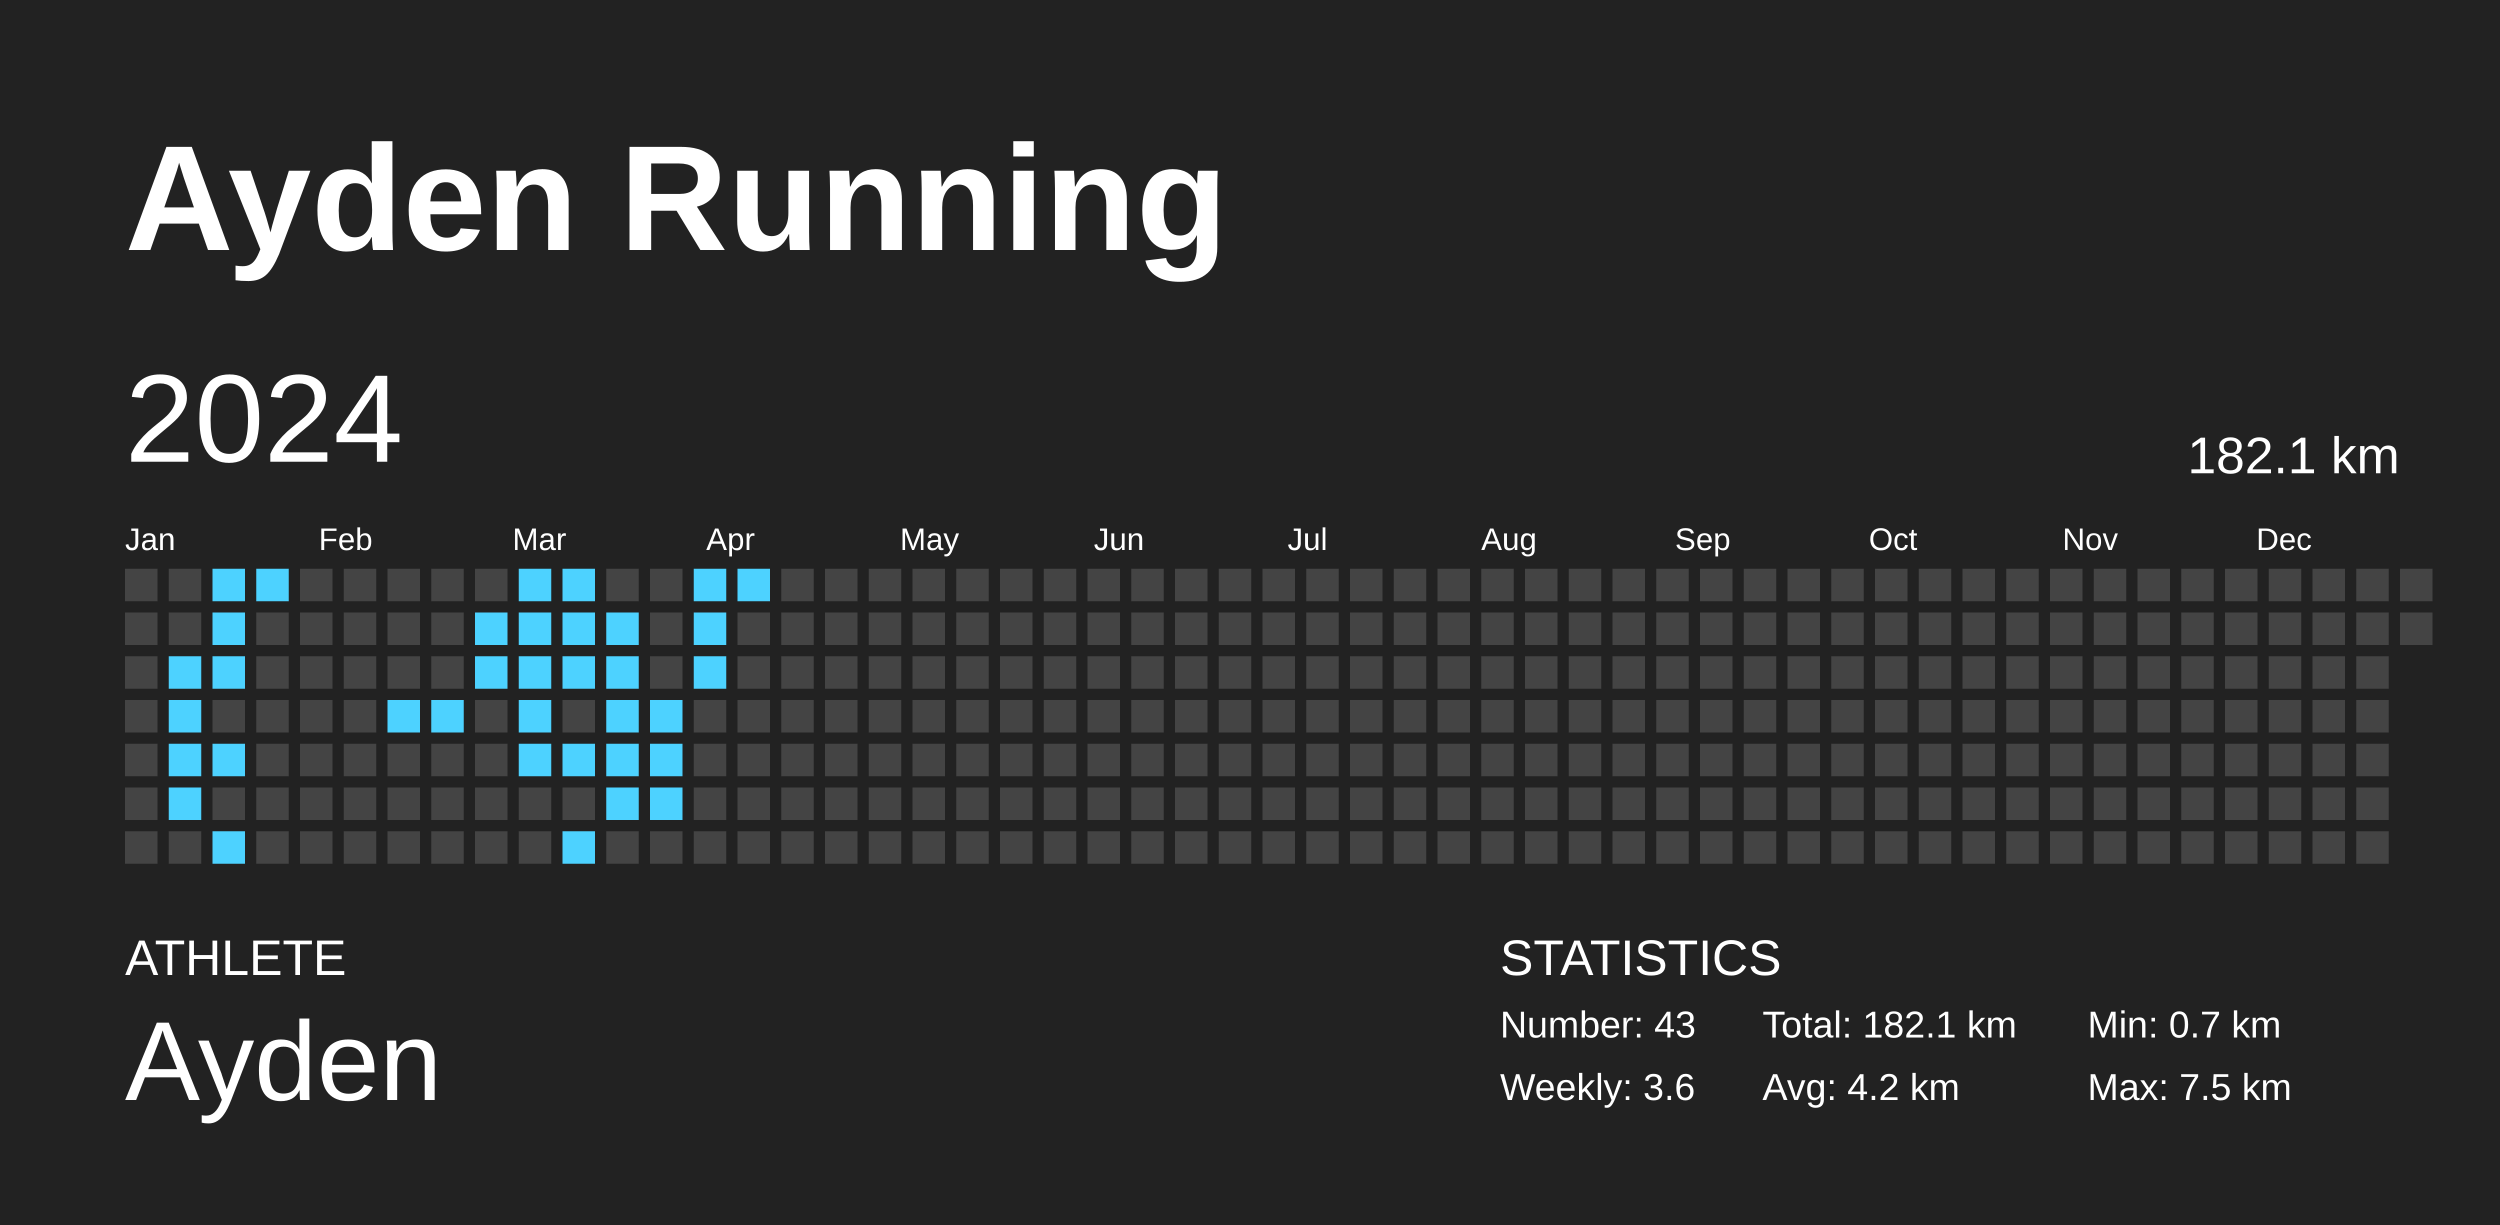
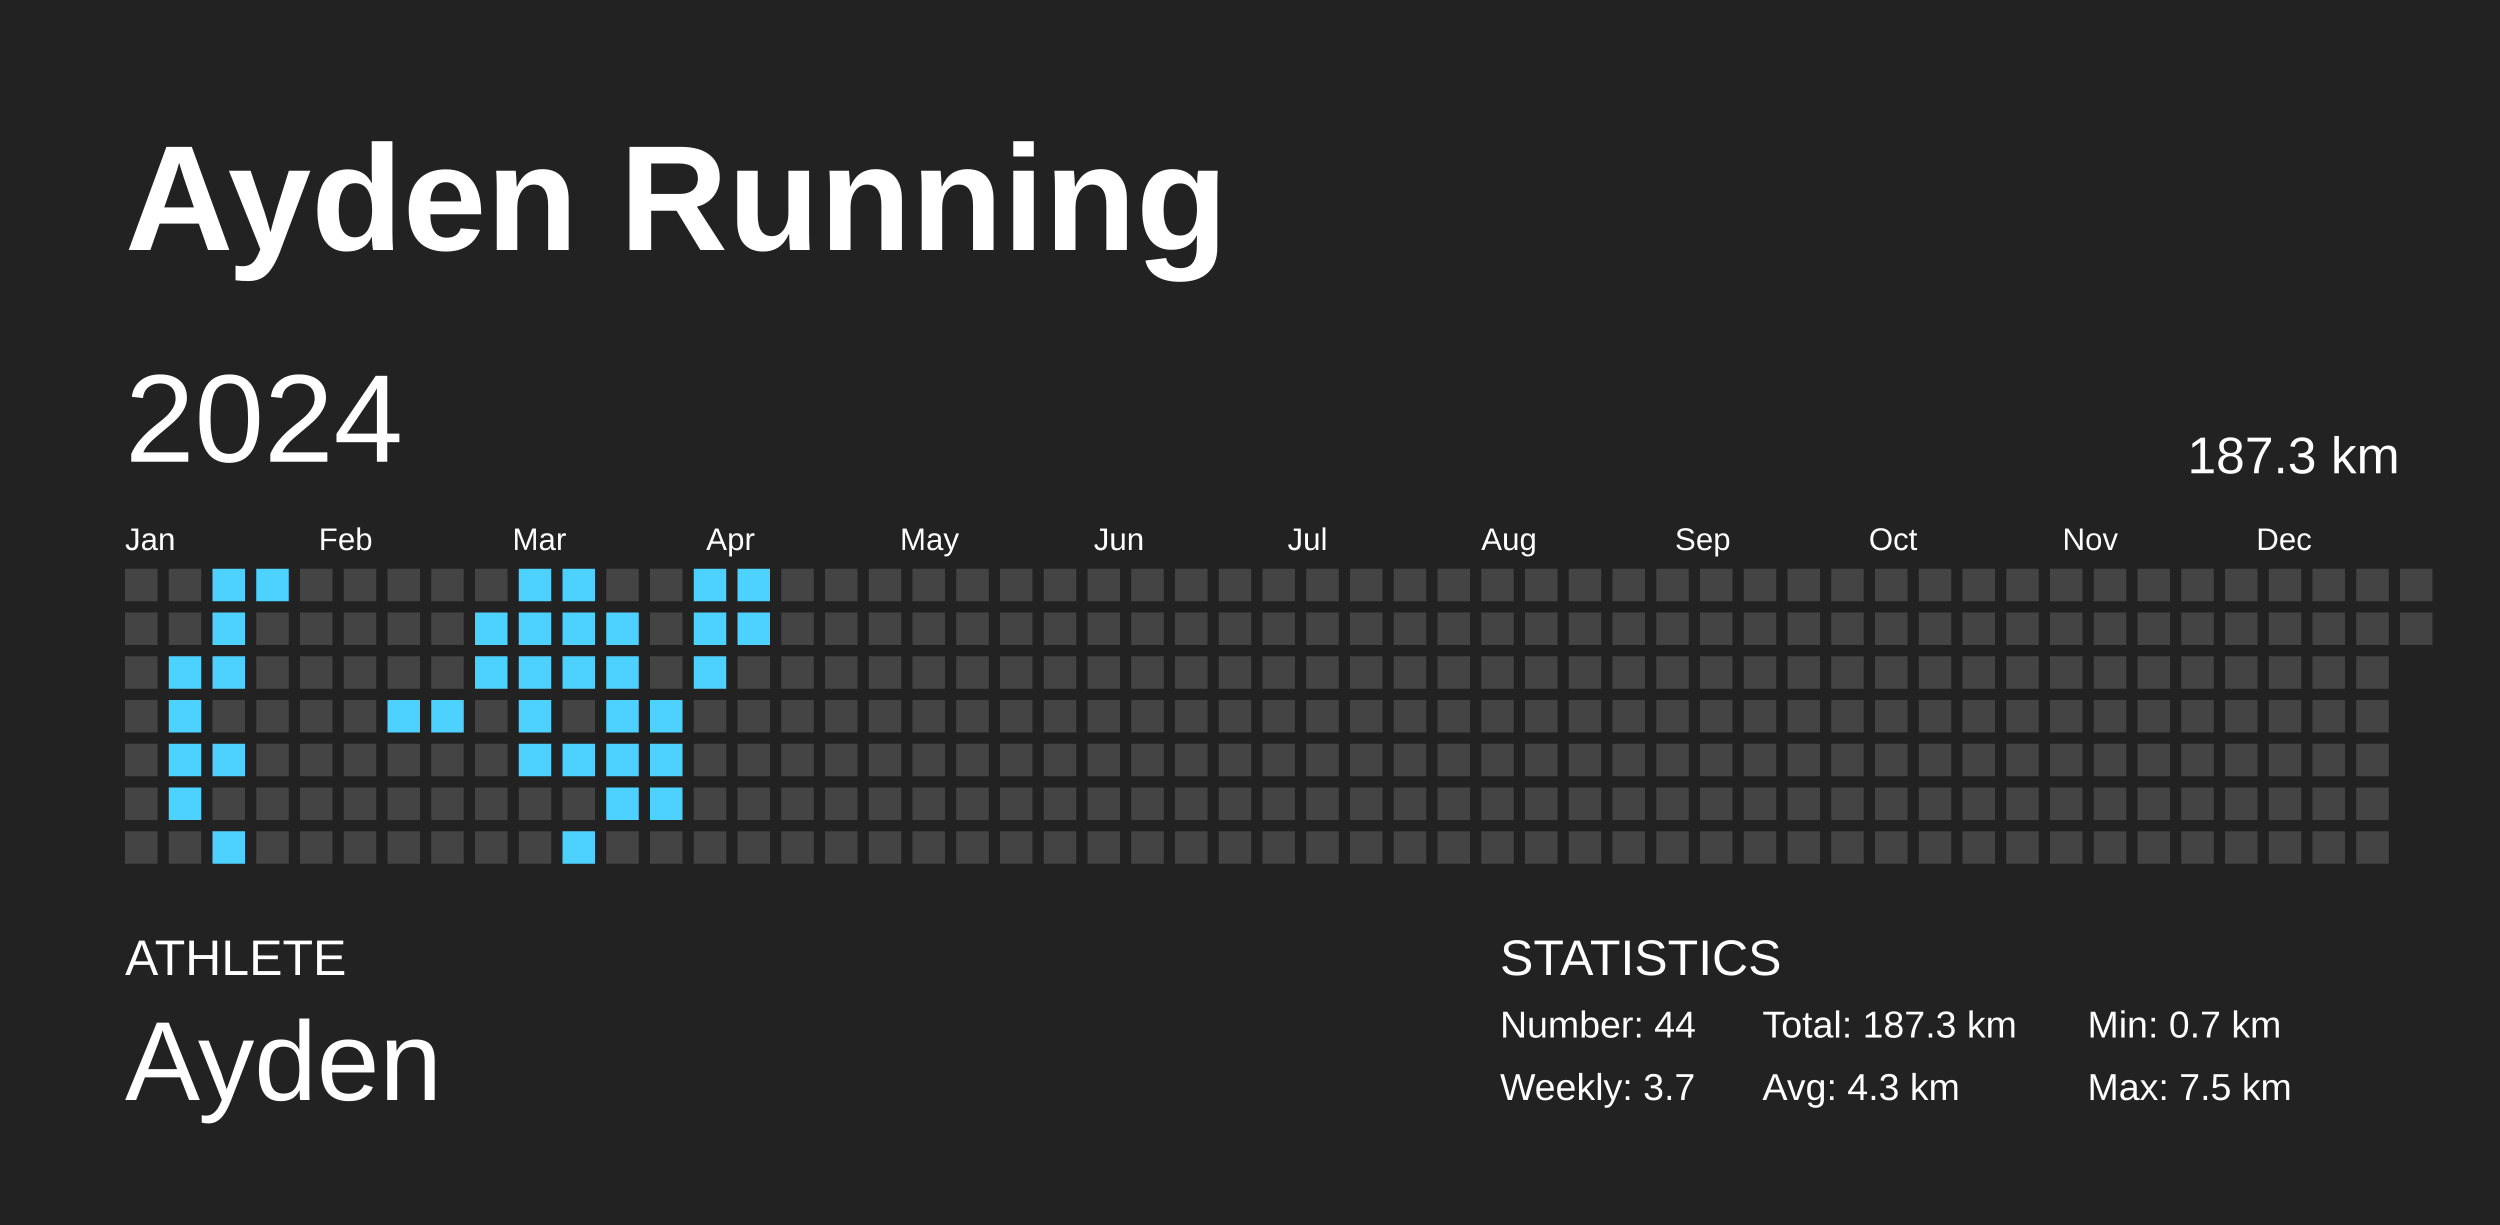
<svg xmlns="http://www.w3.org/2000/svg" baseProfile="full" height="98mm" version="1.1" viewBox="0,0,200,98" width="200mm">
  <defs />
  <rect fill="#222222" height="98" width="200" x="0" y="0" />
  <text fill="#FFFFFF" style="font-size:12px; font-family:Arial; font-weight:bold;" x="10" y="20">Ayden Running</text>
  <text fill="#FFFFFF" style="font-size:4px; font-family:Arial" x="10" y="78">ATHLETE</text>
  <text fill="#FFFFFF" style="font-size:9px; font-family:Arial" x="10" y="88">Ayden</text>
  <text fill="#FFFFFF" style="font-size:4px; font-family:Arial" x="120" y="78">STATISTICS</text>
-   <text fill="#FFFFFF" style="font-size:3px; font-family:Arial" x="120" y="83">Number: 43</text>
-   <text fill="#FFFFFF" style="font-size:3px; font-family:Arial" x="120" y="88">Weekly: 3.6</text>
-   <text fill="#FFFFFF" style="font-size:3px; font-family:Arial" x="141" y="83">Total: 182.1 km</text>
-   <text fill="#FFFFFF" style="font-size:3px; font-family:Arial" x="141" y="88">Avg: 4.2 km</text>
+   <text fill="#FFFFFF" style="font-size:3px; font-family:Arial" x="120" y="83">Number: 44</text>
+   <text fill="#FFFFFF" style="font-size:3px; font-family:Arial" x="120" y="88">Weekly: 3.7</text>
+   <text fill="#FFFFFF" style="font-size:3px; font-family:Arial" x="141" y="83">Total: 187.3 km</text>
+   <text fill="#FFFFFF" style="font-size:3px; font-family:Arial" x="141" y="88">Avg: 4.3 km</text>
  <text fill="#FFFFFF" style="font-size:3px; font-family:Arial" x="167" y="83">Min: 0.7 km</text>
  <text fill="#FFFFFF" style="font-size:3px; font-family:Arial" x="167" y="88">Max: 7.5 km</text>
  <text dominant-baseline="hanging" fill="#FFFFFF" style="font-size:10.0px; font-family:Arial;" x="10" y="30">2024</text>
-   <text dominant-baseline="hanging" fill="#FFFFFF" style="font-size:4.125px; font-family:Arial;" x="175" y="35">182.1 km</text>
+   <text dominant-baseline="hanging" fill="#FFFFFF" style="font-size:4.125px; font-family:Arial;" x="175" y="35">187.3 km</text>
  <text fill="#FFFFFF" style="font-size:2.5px; font-family:Arial" x="10.0" y="44">Jan</text>
  <text fill="#FFFFFF" style="font-size:2.5px; font-family:Arial" x="25.5" y="44">Feb</text>
  <text fill="#FFFFFF" style="font-size:2.5px; font-family:Arial" x="41.0" y="44">Mar</text>
  <text fill="#FFFFFF" style="font-size:2.5px; font-family:Arial" x="56.5" y="44">Apr</text>
  <text fill="#FFFFFF" style="font-size:2.5px; font-family:Arial" x="72.0" y="44">May</text>
  <text fill="#FFFFFF" style="font-size:2.5px; font-family:Arial" x="87.5" y="44">Jun</text>
  <text fill="#FFFFFF" style="font-size:2.5px; font-family:Arial" x="103.0" y="44">Jul</text>
  <text fill="#FFFFFF" style="font-size:2.5px; font-family:Arial" x="118.5" y="44">Aug</text>
  <text fill="#FFFFFF" style="font-size:2.5px; font-family:Arial" x="134.0" y="44">Sep</text>
  <text fill="#FFFFFF" style="font-size:2.5px; font-family:Arial" x="149.5" y="44">Oct</text>
  <text fill="#FFFFFF" style="font-size:2.5px; font-family:Arial" x="165.0" y="44">Nov</text>
  <text fill="#FFFFFF" style="font-size:2.5px; font-family:Arial" x="180.5" y="44">Dec</text>
  <rect fill="#444444" height="2.6" width="2.6" x="10.0" y="45.5" />
  <rect fill="#444444" height="2.6" width="2.6" x="10.0" y="49.0" />
  <rect fill="#444444" height="2.6" width="2.6" x="10.0" y="52.5" />
  <rect fill="#444444" height="2.6" width="2.6" x="10.0" y="56.0" />
  <rect fill="#444444" height="2.6" width="2.6" x="10.0" y="59.5" />
  <rect fill="#444444" height="2.6" width="2.6" x="10.0" y="63.0" />
  <rect fill="#444444" height="2.6" width="2.6" x="10.0" y="66.5" />
  <rect fill="#444444" height="2.6" width="2.6" x="13.5" y="45.5" />
  <rect fill="#444444" height="2.6" width="2.6" x="13.5" y="49.0" />
  <rect fill="#4dd2ff" height="2.6" width="2.6" x="13.5" y="52.5" />
  <rect fill="#4dd2ff" height="2.6" width="2.6" x="13.5" y="56.0" />
  <rect fill="#4dd2ff" height="2.6" width="2.6" x="13.5" y="59.5" />
  <rect fill="#4dd2ff" height="2.6" width="2.6" x="13.5" y="63.0" />
  <rect fill="#444444" height="2.6" width="2.6" x="13.5" y="66.5" />
  <rect fill="#4dd2ff" height="2.6" width="2.6" x="17.0" y="45.5" />
  <rect fill="#4dd2ff" height="2.6" width="2.6" x="17.0" y="49.0" />
  <rect fill="#4dd2ff" height="2.6" width="2.6" x="17.0" y="52.5" />
  <rect fill="#444444" height="2.6" width="2.6" x="17.0" y="56.0" />
  <rect fill="#4dd2ff" height="2.6" width="2.6" x="17.0" y="59.5" />
  <rect fill="#444444" height="2.6" width="2.6" x="17.0" y="63.0" />
  <rect fill="#4dd2ff" height="2.6" width="2.6" x="17.0" y="66.5" />
  <rect fill="#4dd2ff" height="2.6" width="2.6" x="20.5" y="45.5" />
  <rect fill="#444444" height="2.6" width="2.6" x="20.5" y="49.0" />
  <rect fill="#444444" height="2.6" width="2.6" x="20.5" y="52.5" />
  <rect fill="#444444" height="2.6" width="2.6" x="20.5" y="56.0" />
  <rect fill="#444444" height="2.6" width="2.6" x="20.5" y="59.5" />
  <rect fill="#444444" height="2.6" width="2.6" x="20.5" y="63.0" />
  <rect fill="#444444" height="2.6" width="2.6" x="20.5" y="66.5" />
  <rect fill="#444444" height="2.6" width="2.6" x="24.0" y="45.5" />
  <rect fill="#444444" height="2.6" width="2.6" x="24.0" y="49.0" />
  <rect fill="#444444" height="2.6" width="2.6" x="24.0" y="52.5" />
  <rect fill="#444444" height="2.6" width="2.6" x="24.0" y="56.0" />
  <rect fill="#444444" height="2.6" width="2.6" x="24.0" y="59.5" />
  <rect fill="#444444" height="2.6" width="2.6" x="24.0" y="63.0" />
  <rect fill="#444444" height="2.6" width="2.6" x="24.0" y="66.5" />
  <rect fill="#444444" height="2.6" width="2.6" x="27.5" y="45.5" />
  <rect fill="#444444" height="2.6" width="2.6" x="27.5" y="49.0" />
  <rect fill="#444444" height="2.6" width="2.6" x="27.5" y="52.5" />
  <rect fill="#444444" height="2.6" width="2.6" x="27.5" y="56.0" />
  <rect fill="#444444" height="2.6" width="2.6" x="27.5" y="59.5" />
  <rect fill="#444444" height="2.6" width="2.6" x="27.5" y="63.0" />
  <rect fill="#444444" height="2.6" width="2.6" x="27.5" y="66.5" />
  <rect fill="#444444" height="2.6" width="2.6" x="31.0" y="45.5" />
  <rect fill="#444444" height="2.6" width="2.6" x="31.0" y="49.0" />
  <rect fill="#444444" height="2.6" width="2.6" x="31.0" y="52.5" />
  <rect fill="#4dd2ff" height="2.6" width="2.6" x="31.0" y="56.0" />
  <rect fill="#444444" height="2.6" width="2.6" x="31.0" y="59.5" />
  <rect fill="#444444" height="2.6" width="2.6" x="31.0" y="63.0" />
  <rect fill="#444444" height="2.6" width="2.6" x="31.0" y="66.5" />
  <rect fill="#444444" height="2.6" width="2.6" x="34.5" y="45.5" />
  <rect fill="#444444" height="2.6" width="2.6" x="34.5" y="49.0" />
  <rect fill="#444444" height="2.6" width="2.6" x="34.5" y="52.5" />
  <rect fill="#4dd2ff" height="2.6" width="2.6" x="34.5" y="56.0" />
  <rect fill="#444444" height="2.6" width="2.6" x="34.5" y="59.5" />
  <rect fill="#444444" height="2.6" width="2.6" x="34.5" y="63.0" />
  <rect fill="#444444" height="2.6" width="2.6" x="34.5" y="66.5" />
  <rect fill="#444444" height="2.6" width="2.6" x="38.0" y="45.5" />
  <rect fill="#4dd2ff" height="2.6" width="2.6" x="38.0" y="49.0" />
  <rect fill="#4dd2ff" height="2.6" width="2.6" x="38.0" y="52.5" />
  <rect fill="#444444" height="2.6" width="2.6" x="38.0" y="56.0" />
  <rect fill="#444444" height="2.6" width="2.6" x="38.0" y="59.5" />
  <rect fill="#444444" height="2.6" width="2.6" x="38.0" y="63.0" />
  <rect fill="#444444" height="2.6" width="2.6" x="38.0" y="66.5" />
  <rect fill="#4dd2ff" height="2.6" width="2.6" x="41.5" y="45.5" />
  <rect fill="#4dd2ff" height="2.6" width="2.6" x="41.5" y="49.0" />
  <rect fill="#4dd2ff" height="2.6" width="2.6" x="41.5" y="52.5" />
  <rect fill="#4dd2ff" height="2.6" width="2.6" x="41.5" y="56.0" />
  <rect fill="#4dd2ff" height="2.6" width="2.6" x="41.5" y="59.5" />
  <rect fill="#444444" height="2.6" width="2.6" x="41.5" y="63.0" />
  <rect fill="#444444" height="2.6" width="2.6" x="41.5" y="66.5" />
  <rect fill="#4dd2ff" height="2.6" width="2.6" x="45.0" y="45.5" />
  <rect fill="#4dd2ff" height="2.6" width="2.6" x="45.0" y="49.0" />
  <rect fill="#4dd2ff" height="2.6" width="2.6" x="45.0" y="52.5" />
  <rect fill="#444444" height="2.6" width="2.6" x="45.0" y="56.0" />
  <rect fill="#4dd2ff" height="2.6" width="2.6" x="45.0" y="59.5" />
  <rect fill="#444444" height="2.6" width="2.6" x="45.0" y="63.0" />
  <rect fill="#4dd2ff" height="2.6" width="2.6" x="45.0" y="66.5" />
  <rect fill="#444444" height="2.6" width="2.6" x="48.5" y="45.5" />
  <rect fill="#4dd2ff" height="2.6" width="2.6" x="48.5" y="49.0" />
  <rect fill="#4dd2ff" height="2.6" width="2.6" x="48.5" y="52.5" />
  <rect fill="#4dd2ff" height="2.6" width="2.6" x="48.5" y="56.0" />
  <rect fill="#4dd2ff" height="2.6" width="2.6" x="48.5" y="59.5" />
  <rect fill="#4dd2ff" height="2.6" width="2.6" x="48.5" y="63.0" />
  <rect fill="#444444" height="2.6" width="2.6" x="48.5" y="66.5" />
  <rect fill="#444444" height="2.6" width="2.6" x="52.0" y="45.5" />
  <rect fill="#444444" height="2.6" width="2.6" x="52.0" y="49.0" />
  <rect fill="#444444" height="2.6" width="2.6" x="52.0" y="52.5" />
  <rect fill="#4dd2ff" height="2.6" width="2.6" x="52.0" y="56.0" />
  <rect fill="#4dd2ff" height="2.6" width="2.6" x="52.0" y="59.5" />
  <rect fill="#4dd2ff" height="2.6" width="2.6" x="52.0" y="63.0" />
  <rect fill="#444444" height="2.6" width="2.6" x="52.0" y="66.5" />
  <rect fill="#4dd2ff" height="2.6" width="2.6" x="55.5" y="45.5" />
  <rect fill="#4dd2ff" height="2.6" width="2.6" x="55.5" y="49.0" />
  <rect fill="#4dd2ff" height="2.6" width="2.6" x="55.5" y="52.5" />
  <rect fill="#444444" height="2.6" width="2.6" x="55.5" y="56.0" />
  <rect fill="#444444" height="2.6" width="2.6" x="55.5" y="59.5" />
  <rect fill="#444444" height="2.6" width="2.6" x="55.5" y="63.0" />
  <rect fill="#444444" height="2.6" width="2.6" x="55.5" y="66.5" />
  <rect fill="#4dd2ff" height="2.6" width="2.6" x="59.0" y="45.5" />
-   <rect fill="#444444" height="2.6" width="2.6" x="59.0" y="49.0" />
+   <rect fill="#4dd2ff" height="2.6" width="2.6" x="59.0" y="49.0" />
  <rect fill="#444444" height="2.6" width="2.6" x="59.0" y="52.5" />
  <rect fill="#444444" height="2.6" width="2.6" x="59.0" y="56.0" />
  <rect fill="#444444" height="2.6" width="2.6" x="59.0" y="59.5" />
  <rect fill="#444444" height="2.6" width="2.6" x="59.0" y="63.0" />
  <rect fill="#444444" height="2.6" width="2.6" x="59.0" y="66.5" />
  <rect fill="#444444" height="2.6" width="2.6" x="62.5" y="45.5" />
  <rect fill="#444444" height="2.6" width="2.6" x="62.5" y="49.0" />
  <rect fill="#444444" height="2.6" width="2.6" x="62.5" y="52.5" />
  <rect fill="#444444" height="2.6" width="2.6" x="62.5" y="56.0" />
  <rect fill="#444444" height="2.6" width="2.6" x="62.5" y="59.5" />
  <rect fill="#444444" height="2.6" width="2.6" x="62.5" y="63.0" />
  <rect fill="#444444" height="2.6" width="2.6" x="62.5" y="66.5" />
  <rect fill="#444444" height="2.6" width="2.6" x="66.0" y="45.5" />
  <rect fill="#444444" height="2.6" width="2.6" x="66.0" y="49.0" />
  <rect fill="#444444" height="2.6" width="2.6" x="66.0" y="52.5" />
  <rect fill="#444444" height="2.6" width="2.6" x="66.0" y="56.0" />
  <rect fill="#444444" height="2.6" width="2.6" x="66.0" y="59.5" />
  <rect fill="#444444" height="2.6" width="2.6" x="66.0" y="63.0" />
  <rect fill="#444444" height="2.6" width="2.6" x="66.0" y="66.5" />
  <rect fill="#444444" height="2.6" width="2.6" x="69.5" y="45.5" />
  <rect fill="#444444" height="2.6" width="2.6" x="69.5" y="49.0" />
  <rect fill="#444444" height="2.6" width="2.6" x="69.5" y="52.5" />
  <rect fill="#444444" height="2.6" width="2.6" x="69.5" y="56.0" />
  <rect fill="#444444" height="2.6" width="2.6" x="69.5" y="59.5" />
  <rect fill="#444444" height="2.6" width="2.6" x="69.5" y="63.0" />
  <rect fill="#444444" height="2.6" width="2.6" x="69.5" y="66.5" />
  <rect fill="#444444" height="2.6" width="2.6" x="73.0" y="45.5" />
  <rect fill="#444444" height="2.6" width="2.6" x="73.0" y="49.0" />
  <rect fill="#444444" height="2.6" width="2.6" x="73.0" y="52.5" />
  <rect fill="#444444" height="2.6" width="2.6" x="73.0" y="56.0" />
  <rect fill="#444444" height="2.6" width="2.6" x="73.0" y="59.5" />
  <rect fill="#444444" height="2.6" width="2.6" x="73.0" y="63.0" />
  <rect fill="#444444" height="2.6" width="2.6" x="73.0" y="66.5" />
  <rect fill="#444444" height="2.6" width="2.6" x="76.5" y="45.5" />
  <rect fill="#444444" height="2.6" width="2.6" x="76.5" y="49.0" />
  <rect fill="#444444" height="2.6" width="2.6" x="76.5" y="52.5" />
  <rect fill="#444444" height="2.6" width="2.6" x="76.5" y="56.0" />
  <rect fill="#444444" height="2.6" width="2.6" x="76.5" y="59.5" />
  <rect fill="#444444" height="2.6" width="2.6" x="76.5" y="63.0" />
  <rect fill="#444444" height="2.6" width="2.6" x="76.5" y="66.5" />
  <rect fill="#444444" height="2.6" width="2.6" x="80.0" y="45.5" />
  <rect fill="#444444" height="2.6" width="2.6" x="80.0" y="49.0" />
  <rect fill="#444444" height="2.6" width="2.6" x="80.0" y="52.5" />
  <rect fill="#444444" height="2.6" width="2.6" x="80.0" y="56.0" />
  <rect fill="#444444" height="2.6" width="2.6" x="80.0" y="59.5" />
  <rect fill="#444444" height="2.6" width="2.6" x="80.0" y="63.0" />
  <rect fill="#444444" height="2.6" width="2.6" x="80.0" y="66.5" />
  <rect fill="#444444" height="2.6" width="2.6" x="83.5" y="45.5" />
  <rect fill="#444444" height="2.6" width="2.6" x="83.5" y="49.0" />
  <rect fill="#444444" height="2.6" width="2.6" x="83.5" y="52.5" />
  <rect fill="#444444" height="2.6" width="2.6" x="83.5" y="56.0" />
  <rect fill="#444444" height="2.6" width="2.6" x="83.5" y="59.5" />
  <rect fill="#444444" height="2.6" width="2.6" x="83.5" y="63.0" />
  <rect fill="#444444" height="2.6" width="2.6" x="83.5" y="66.5" />
  <rect fill="#444444" height="2.6" width="2.6" x="87.0" y="45.5" />
  <rect fill="#444444" height="2.6" width="2.6" x="87.0" y="49.0" />
  <rect fill="#444444" height="2.6" width="2.6" x="87.0" y="52.5" />
  <rect fill="#444444" height="2.6" width="2.6" x="87.0" y="56.0" />
  <rect fill="#444444" height="2.6" width="2.6" x="87.0" y="59.5" />
  <rect fill="#444444" height="2.6" width="2.6" x="87.0" y="63.0" />
  <rect fill="#444444" height="2.6" width="2.6" x="87.0" y="66.5" />
  <rect fill="#444444" height="2.6" width="2.6" x="90.5" y="45.5" />
  <rect fill="#444444" height="2.6" width="2.6" x="90.5" y="49.0" />
  <rect fill="#444444" height="2.6" width="2.6" x="90.5" y="52.5" />
  <rect fill="#444444" height="2.6" width="2.6" x="90.5" y="56.0" />
  <rect fill="#444444" height="2.6" width="2.6" x="90.5" y="59.5" />
  <rect fill="#444444" height="2.6" width="2.6" x="90.5" y="63.0" />
  <rect fill="#444444" height="2.6" width="2.6" x="90.5" y="66.5" />
  <rect fill="#444444" height="2.6" width="2.6" x="94.0" y="45.5" />
  <rect fill="#444444" height="2.6" width="2.6" x="94.0" y="49.0" />
  <rect fill="#444444" height="2.6" width="2.6" x="94.0" y="52.5" />
  <rect fill="#444444" height="2.6" width="2.6" x="94.0" y="56.0" />
  <rect fill="#444444" height="2.6" width="2.6" x="94.0" y="59.5" />
  <rect fill="#444444" height="2.6" width="2.6" x="94.0" y="63.0" />
  <rect fill="#444444" height="2.6" width="2.6" x="94.0" y="66.5" />
  <rect fill="#444444" height="2.6" width="2.6" x="97.5" y="45.5" />
  <rect fill="#444444" height="2.6" width="2.6" x="97.5" y="49.0" />
  <rect fill="#444444" height="2.6" width="2.6" x="97.5" y="52.5" />
  <rect fill="#444444" height="2.6" width="2.6" x="97.5" y="56.0" />
  <rect fill="#444444" height="2.6" width="2.6" x="97.5" y="59.5" />
  <rect fill="#444444" height="2.6" width="2.6" x="97.5" y="63.0" />
  <rect fill="#444444" height="2.6" width="2.6" x="97.5" y="66.5" />
  <rect fill="#444444" height="2.6" width="2.6" x="101.0" y="45.5" />
  <rect fill="#444444" height="2.6" width="2.6" x="101.0" y="49.0" />
  <rect fill="#444444" height="2.6" width="2.6" x="101.0" y="52.5" />
  <rect fill="#444444" height="2.6" width="2.6" x="101.0" y="56.0" />
  <rect fill="#444444" height="2.6" width="2.6" x="101.0" y="59.5" />
  <rect fill="#444444" height="2.6" width="2.6" x="101.0" y="63.0" />
  <rect fill="#444444" height="2.6" width="2.6" x="101.0" y="66.5" />
  <rect fill="#444444" height="2.6" width="2.6" x="104.5" y="45.5" />
  <rect fill="#444444" height="2.6" width="2.6" x="104.5" y="49.0" />
  <rect fill="#444444" height="2.6" width="2.6" x="104.5" y="52.5" />
  <rect fill="#444444" height="2.6" width="2.6" x="104.5" y="56.0" />
  <rect fill="#444444" height="2.6" width="2.6" x="104.5" y="59.5" />
  <rect fill="#444444" height="2.6" width="2.6" x="104.5" y="63.0" />
  <rect fill="#444444" height="2.6" width="2.6" x="104.5" y="66.5" />
  <rect fill="#444444" height="2.6" width="2.6" x="108.0" y="45.5" />
  <rect fill="#444444" height="2.6" width="2.6" x="108.0" y="49.0" />
  <rect fill="#444444" height="2.6" width="2.6" x="108.0" y="52.5" />
  <rect fill="#444444" height="2.6" width="2.6" x="108.0" y="56.0" />
  <rect fill="#444444" height="2.6" width="2.6" x="108.0" y="59.5" />
  <rect fill="#444444" height="2.6" width="2.6" x="108.0" y="63.0" />
  <rect fill="#444444" height="2.6" width="2.6" x="108.0" y="66.5" />
  <rect fill="#444444" height="2.6" width="2.6" x="111.5" y="45.5" />
  <rect fill="#444444" height="2.6" width="2.6" x="111.5" y="49.0" />
  <rect fill="#444444" height="2.6" width="2.6" x="111.5" y="52.5" />
  <rect fill="#444444" height="2.6" width="2.6" x="111.5" y="56.0" />
  <rect fill="#444444" height="2.6" width="2.6" x="111.5" y="59.5" />
  <rect fill="#444444" height="2.6" width="2.6" x="111.5" y="63.0" />
  <rect fill="#444444" height="2.6" width="2.6" x="111.5" y="66.5" />
  <rect fill="#444444" height="2.6" width="2.6" x="115.0" y="45.5" />
  <rect fill="#444444" height="2.6" width="2.6" x="115.0" y="49.0" />
  <rect fill="#444444" height="2.6" width="2.6" x="115.0" y="52.5" />
  <rect fill="#444444" height="2.6" width="2.6" x="115.0" y="56.0" />
  <rect fill="#444444" height="2.6" width="2.6" x="115.0" y="59.5" />
  <rect fill="#444444" height="2.6" width="2.6" x="115.0" y="63.0" />
  <rect fill="#444444" height="2.6" width="2.6" x="115.0" y="66.5" />
  <rect fill="#444444" height="2.6" width="2.6" x="118.5" y="45.5" />
  <rect fill="#444444" height="2.6" width="2.6" x="118.5" y="49.0" />
  <rect fill="#444444" height="2.6" width="2.6" x="118.5" y="52.5" />
  <rect fill="#444444" height="2.6" width="2.6" x="118.5" y="56.0" />
  <rect fill="#444444" height="2.6" width="2.6" x="118.5" y="59.5" />
  <rect fill="#444444" height="2.6" width="2.6" x="118.5" y="63.0" />
  <rect fill="#444444" height="2.6" width="2.6" x="118.5" y="66.5" />
  <rect fill="#444444" height="2.6" width="2.6" x="122.0" y="45.5" />
  <rect fill="#444444" height="2.6" width="2.6" x="122.0" y="49.0" />
  <rect fill="#444444" height="2.6" width="2.6" x="122.0" y="52.5" />
  <rect fill="#444444" height="2.6" width="2.6" x="122.0" y="56.0" />
  <rect fill="#444444" height="2.6" width="2.6" x="122.0" y="59.5" />
  <rect fill="#444444" height="2.6" width="2.6" x="122.0" y="63.0" />
  <rect fill="#444444" height="2.6" width="2.6" x="122.0" y="66.5" />
  <rect fill="#444444" height="2.6" width="2.6" x="125.5" y="45.5" />
  <rect fill="#444444" height="2.6" width="2.6" x="125.5" y="49.0" />
  <rect fill="#444444" height="2.6" width="2.6" x="125.5" y="52.5" />
  <rect fill="#444444" height="2.6" width="2.6" x="125.5" y="56.0" />
  <rect fill="#444444" height="2.6" width="2.6" x="125.5" y="59.5" />
  <rect fill="#444444" height="2.6" width="2.6" x="125.5" y="63.0" />
  <rect fill="#444444" height="2.6" width="2.6" x="125.5" y="66.5" />
  <rect fill="#444444" height="2.6" width="2.6" x="129.0" y="45.5" />
  <rect fill="#444444" height="2.6" width="2.6" x="129.0" y="49.0" />
  <rect fill="#444444" height="2.6" width="2.6" x="129.0" y="52.5" />
  <rect fill="#444444" height="2.6" width="2.6" x="129.0" y="56.0" />
  <rect fill="#444444" height="2.6" width="2.6" x="129.0" y="59.5" />
  <rect fill="#444444" height="2.6" width="2.6" x="129.0" y="63.0" />
  <rect fill="#444444" height="2.6" width="2.6" x="129.0" y="66.5" />
  <rect fill="#444444" height="2.6" width="2.6" x="132.5" y="45.5" />
  <rect fill="#444444" height="2.6" width="2.6" x="132.5" y="49.0" />
  <rect fill="#444444" height="2.6" width="2.6" x="132.5" y="52.5" />
  <rect fill="#444444" height="2.6" width="2.6" x="132.5" y="56.0" />
  <rect fill="#444444" height="2.6" width="2.6" x="132.5" y="59.5" />
  <rect fill="#444444" height="2.6" width="2.6" x="132.5" y="63.0" />
  <rect fill="#444444" height="2.6" width="2.6" x="132.5" y="66.5" />
  <rect fill="#444444" height="2.6" width="2.6" x="136.0" y="45.5" />
  <rect fill="#444444" height="2.6" width="2.6" x="136.0" y="49.0" />
  <rect fill="#444444" height="2.6" width="2.6" x="136.0" y="52.5" />
  <rect fill="#444444" height="2.6" width="2.6" x="136.0" y="56.0" />
  <rect fill="#444444" height="2.6" width="2.6" x="136.0" y="59.5" />
  <rect fill="#444444" height="2.6" width="2.6" x="136.0" y="63.0" />
  <rect fill="#444444" height="2.6" width="2.6" x="136.0" y="66.5" />
  <rect fill="#444444" height="2.6" width="2.6" x="139.5" y="45.5" />
  <rect fill="#444444" height="2.6" width="2.6" x="139.5" y="49.0" />
  <rect fill="#444444" height="2.6" width="2.6" x="139.5" y="52.5" />
  <rect fill="#444444" height="2.6" width="2.6" x="139.5" y="56.0" />
  <rect fill="#444444" height="2.6" width="2.6" x="139.5" y="59.5" />
  <rect fill="#444444" height="2.6" width="2.6" x="139.5" y="63.0" />
  <rect fill="#444444" height="2.6" width="2.6" x="139.5" y="66.5" />
  <rect fill="#444444" height="2.6" width="2.6" x="143.0" y="45.5" />
  <rect fill="#444444" height="2.6" width="2.6" x="143.0" y="49.0" />
  <rect fill="#444444" height="2.6" width="2.6" x="143.0" y="52.5" />
  <rect fill="#444444" height="2.6" width="2.6" x="143.0" y="56.0" />
  <rect fill="#444444" height="2.6" width="2.6" x="143.0" y="59.5" />
  <rect fill="#444444" height="2.6" width="2.6" x="143.0" y="63.0" />
  <rect fill="#444444" height="2.6" width="2.6" x="143.0" y="66.5" />
  <rect fill="#444444" height="2.6" width="2.6" x="146.5" y="45.5" />
  <rect fill="#444444" height="2.6" width="2.6" x="146.5" y="49.0" />
  <rect fill="#444444" height="2.6" width="2.6" x="146.5" y="52.5" />
  <rect fill="#444444" height="2.6" width="2.6" x="146.5" y="56.0" />
  <rect fill="#444444" height="2.6" width="2.6" x="146.5" y="59.5" />
  <rect fill="#444444" height="2.6" width="2.6" x="146.5" y="63.0" />
  <rect fill="#444444" height="2.6" width="2.6" x="146.5" y="66.5" />
  <rect fill="#444444" height="2.6" width="2.6" x="150.0" y="45.5" />
  <rect fill="#444444" height="2.6" width="2.6" x="150.0" y="49.0" />
  <rect fill="#444444" height="2.6" width="2.6" x="150.0" y="52.5" />
  <rect fill="#444444" height="2.6" width="2.6" x="150.0" y="56.0" />
  <rect fill="#444444" height="2.6" width="2.6" x="150.0" y="59.5" />
  <rect fill="#444444" height="2.6" width="2.6" x="150.0" y="63.0" />
  <rect fill="#444444" height="2.6" width="2.6" x="150.0" y="66.5" />
  <rect fill="#444444" height="2.6" width="2.6" x="153.5" y="45.5" />
  <rect fill="#444444" height="2.6" width="2.6" x="153.5" y="49.0" />
  <rect fill="#444444" height="2.6" width="2.6" x="153.5" y="52.5" />
  <rect fill="#444444" height="2.6" width="2.6" x="153.5" y="56.0" />
  <rect fill="#444444" height="2.6" width="2.6" x="153.5" y="59.5" />
  <rect fill="#444444" height="2.6" width="2.6" x="153.5" y="63.0" />
  <rect fill="#444444" height="2.6" width="2.6" x="153.5" y="66.5" />
  <rect fill="#444444" height="2.6" width="2.6" x="157.0" y="45.5" />
  <rect fill="#444444" height="2.6" width="2.6" x="157.0" y="49.0" />
  <rect fill="#444444" height="2.6" width="2.6" x="157.0" y="52.5" />
  <rect fill="#444444" height="2.6" width="2.6" x="157.0" y="56.0" />
  <rect fill="#444444" height="2.6" width="2.6" x="157.0" y="59.5" />
  <rect fill="#444444" height="2.6" width="2.6" x="157.0" y="63.0" />
  <rect fill="#444444" height="2.6" width="2.6" x="157.0" y="66.5" />
  <rect fill="#444444" height="2.6" width="2.6" x="160.5" y="45.5" />
  <rect fill="#444444" height="2.6" width="2.6" x="160.5" y="49.0" />
  <rect fill="#444444" height="2.6" width="2.6" x="160.5" y="52.5" />
  <rect fill="#444444" height="2.6" width="2.6" x="160.5" y="56.0" />
  <rect fill="#444444" height="2.6" width="2.6" x="160.5" y="59.5" />
  <rect fill="#444444" height="2.6" width="2.6" x="160.5" y="63.0" />
  <rect fill="#444444" height="2.6" width="2.6" x="160.5" y="66.5" />
  <rect fill="#444444" height="2.6" width="2.6" x="164.0" y="45.5" />
  <rect fill="#444444" height="2.6" width="2.6" x="164.0" y="49.0" />
  <rect fill="#444444" height="2.6" width="2.6" x="164.0" y="52.5" />
  <rect fill="#444444" height="2.6" width="2.6" x="164.0" y="56.0" />
  <rect fill="#444444" height="2.6" width="2.6" x="164.0" y="59.5" />
  <rect fill="#444444" height="2.6" width="2.6" x="164.0" y="63.0" />
  <rect fill="#444444" height="2.6" width="2.6" x="164.0" y="66.5" />
  <rect fill="#444444" height="2.6" width="2.6" x="167.5" y="45.5" />
  <rect fill="#444444" height="2.6" width="2.6" x="167.5" y="49.0" />
  <rect fill="#444444" height="2.6" width="2.6" x="167.5" y="52.5" />
  <rect fill="#444444" height="2.6" width="2.6" x="167.5" y="56.0" />
  <rect fill="#444444" height="2.6" width="2.6" x="167.5" y="59.5" />
  <rect fill="#444444" height="2.6" width="2.6" x="167.5" y="63.0" />
  <rect fill="#444444" height="2.6" width="2.6" x="167.5" y="66.5" />
  <rect fill="#444444" height="2.6" width="2.6" x="171.0" y="45.5" />
  <rect fill="#444444" height="2.6" width="2.6" x="171.0" y="49.0" />
  <rect fill="#444444" height="2.6" width="2.6" x="171.0" y="52.5" />
  <rect fill="#444444" height="2.6" width="2.6" x="171.0" y="56.0" />
  <rect fill="#444444" height="2.6" width="2.6" x="171.0" y="59.5" />
  <rect fill="#444444" height="2.6" width="2.6" x="171.0" y="63.0" />
  <rect fill="#444444" height="2.6" width="2.6" x="171.0" y="66.5" />
  <rect fill="#444444" height="2.6" width="2.6" x="174.5" y="45.5" />
  <rect fill="#444444" height="2.6" width="2.6" x="174.5" y="49.0" />
  <rect fill="#444444" height="2.6" width="2.6" x="174.5" y="52.5" />
  <rect fill="#444444" height="2.6" width="2.6" x="174.5" y="56.0" />
  <rect fill="#444444" height="2.6" width="2.6" x="174.5" y="59.5" />
  <rect fill="#444444" height="2.6" width="2.6" x="174.5" y="63.0" />
  <rect fill="#444444" height="2.6" width="2.6" x="174.5" y="66.5" />
  <rect fill="#444444" height="2.6" width="2.6" x="178.0" y="45.5" />
  <rect fill="#444444" height="2.6" width="2.6" x="178.0" y="49.0" />
  <rect fill="#444444" height="2.6" width="2.6" x="178.0" y="52.5" />
  <rect fill="#444444" height="2.6" width="2.6" x="178.0" y="56.0" />
  <rect fill="#444444" height="2.6" width="2.6" x="178.0" y="59.5" />
  <rect fill="#444444" height="2.6" width="2.6" x="178.0" y="63.0" />
  <rect fill="#444444" height="2.6" width="2.6" x="178.0" y="66.5" />
  <rect fill="#444444" height="2.6" width="2.6" x="181.5" y="45.5" />
  <rect fill="#444444" height="2.6" width="2.6" x="181.5" y="49.0" />
  <rect fill="#444444" height="2.6" width="2.6" x="181.5" y="52.5" />
  <rect fill="#444444" height="2.6" width="2.6" x="181.5" y="56.0" />
  <rect fill="#444444" height="2.6" width="2.6" x="181.5" y="59.5" />
  <rect fill="#444444" height="2.6" width="2.6" x="181.5" y="63.0" />
  <rect fill="#444444" height="2.6" width="2.6" x="181.5" y="66.5" />
  <rect fill="#444444" height="2.6" width="2.6" x="185.0" y="45.5" />
  <rect fill="#444444" height="2.6" width="2.6" x="185.0" y="49.0" />
  <rect fill="#444444" height="2.6" width="2.6" x="185.0" y="52.5" />
  <rect fill="#444444" height="2.6" width="2.6" x="185.0" y="56.0" />
  <rect fill="#444444" height="2.6" width="2.6" x="185.0" y="59.5" />
  <rect fill="#444444" height="2.6" width="2.6" x="185.0" y="63.0" />
  <rect fill="#444444" height="2.6" width="2.6" x="185.0" y="66.5" />
  <rect fill="#444444" height="2.6" width="2.6" x="188.5" y="45.5" />
  <rect fill="#444444" height="2.6" width="2.6" x="188.5" y="49.0" />
  <rect fill="#444444" height="2.6" width="2.6" x="188.5" y="52.5" />
  <rect fill="#444444" height="2.6" width="2.6" x="188.5" y="56.0" />
  <rect fill="#444444" height="2.6" width="2.6" x="188.5" y="59.5" />
  <rect fill="#444444" height="2.6" width="2.6" x="188.5" y="63.0" />
  <rect fill="#444444" height="2.6" width="2.6" x="188.5" y="66.5" />
  <rect fill="#444444" height="2.6" width="2.6" x="192.0" y="45.5" />
  <rect fill="#444444" height="2.6" width="2.6" x="192.0" y="49.0" />
</svg>
